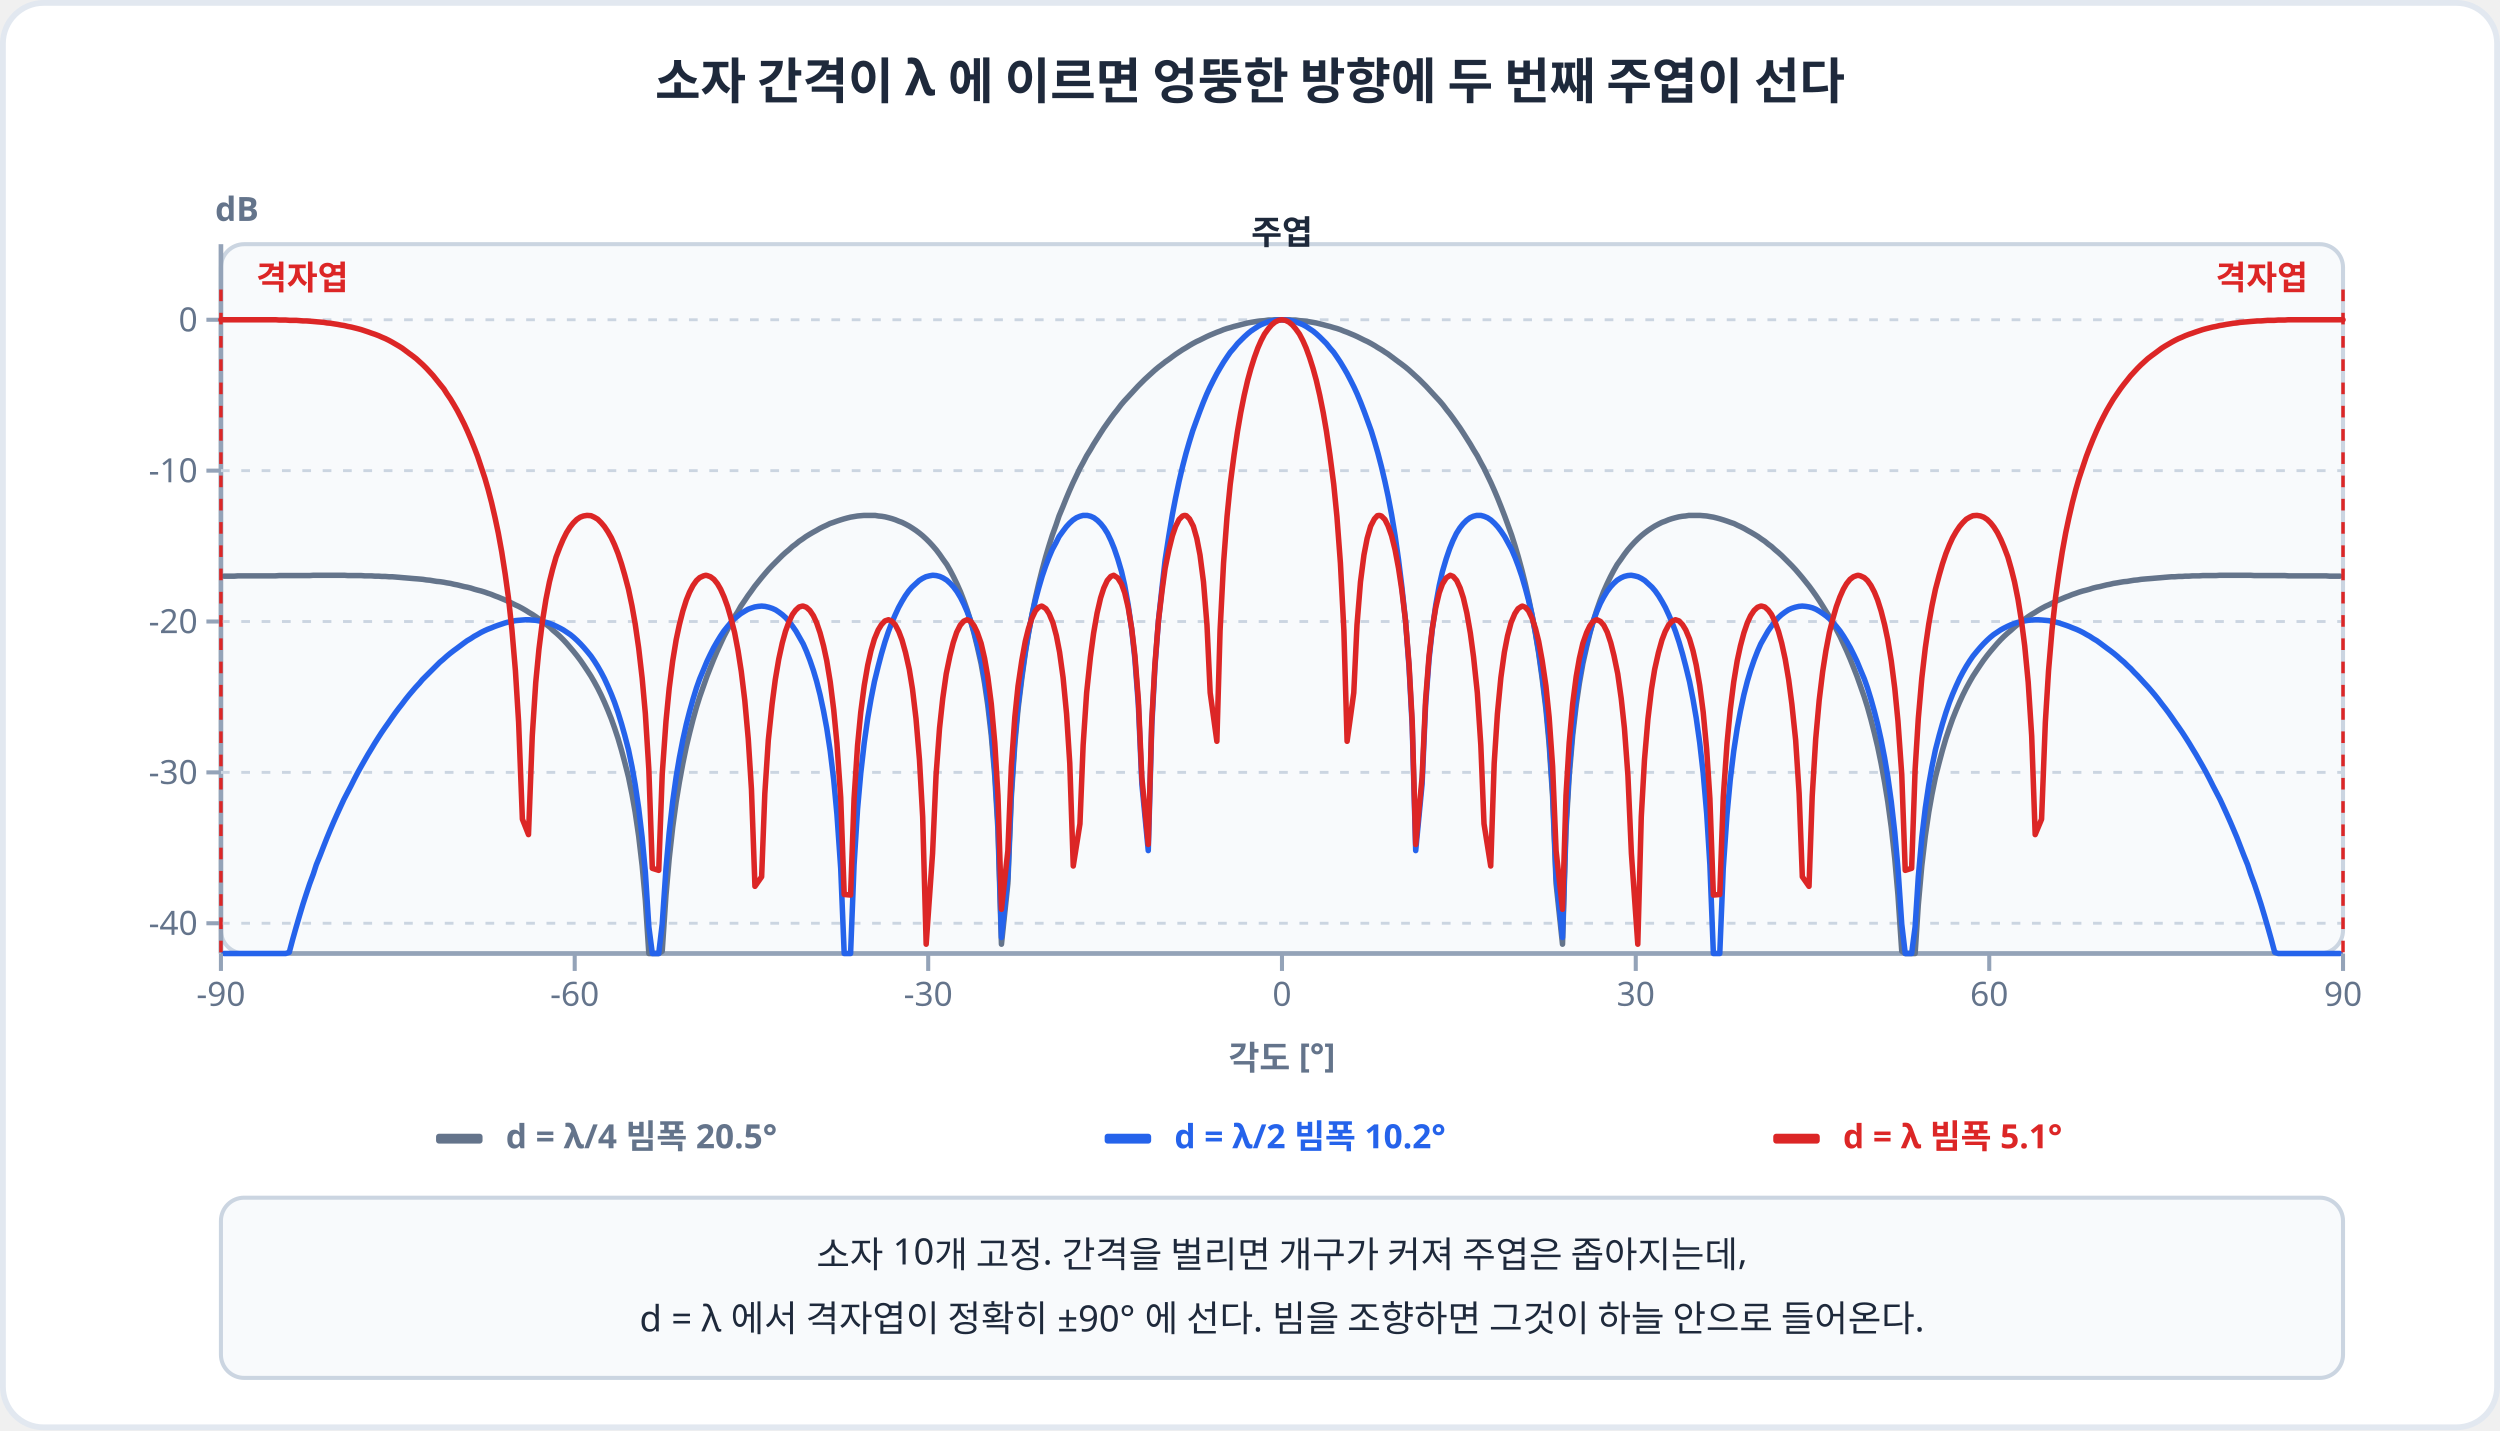
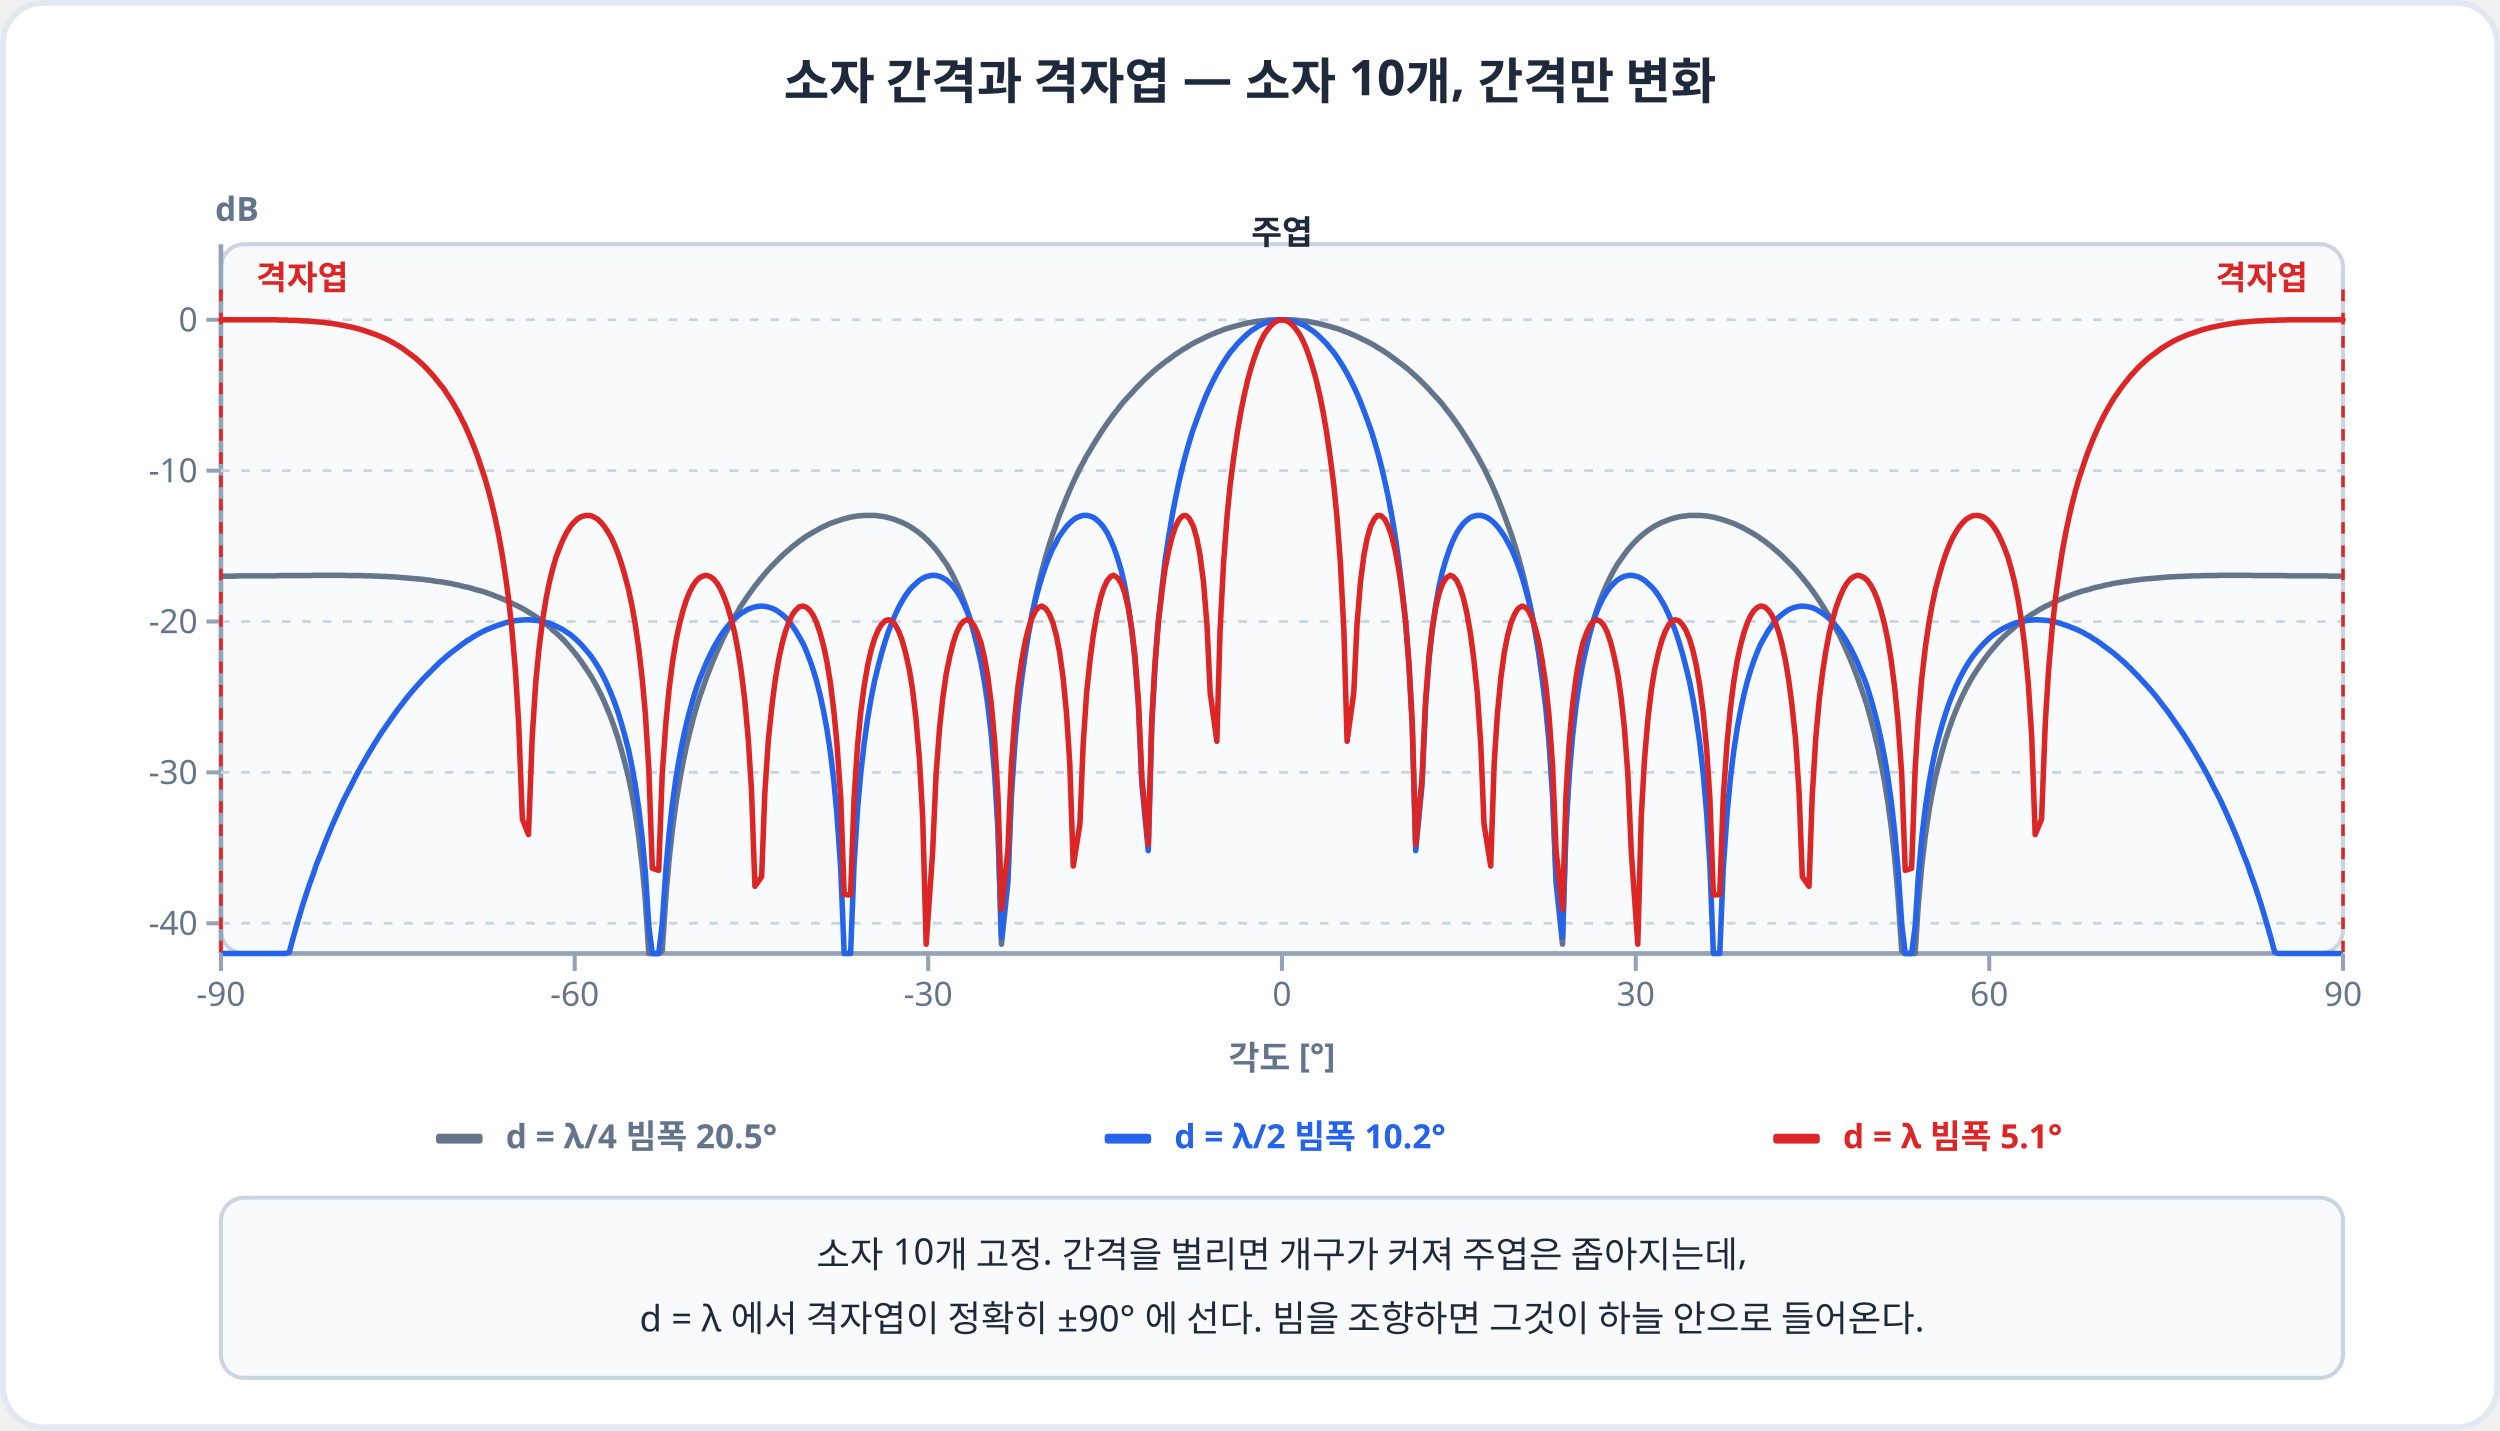
<svg xmlns="http://www.w3.org/2000/svg" viewBox="0 0 860 492" font-family="Segoe UI, Malgun Gothic, Apple SD Gothic Neo, sans-serif">
  <defs>
    <marker id="ar-mute" viewBox="0 0 10 10" refX="8.5" refY="5" markerWidth="6.5" markerHeight="6.5" orient="auto-start-reverse">
      <path d="M0,0 L10,5 L0,10 z" fill="#64748b" />
    </marker>
    <marker id="ar-blue" viewBox="0 0 10 10" refX="8.5" refY="5" markerWidth="6.5" markerHeight="6.5" orient="auto-start-reverse">
      <path d="M0,0 L10,5 L0,10 z" fill="#2563eb" />
    </marker>
    <marker id="ar-orange" viewBox="0 0 10 10" refX="8.5" refY="5" markerWidth="6.5" markerHeight="6.5" orient="auto-start-reverse">
      <path d="M0,0 L10,5 L0,10 z" fill="#ea580c" />
    </marker>
    <marker id="ar-green" viewBox="0 0 10 10" refX="8.5" refY="5" markerWidth="6.5" markerHeight="6.5" orient="auto-start-reverse">
      <path d="M0,0 L10,5 L0,10 z" fill="#16a34a" />
    </marker>
    <marker id="ar-red" viewBox="0 0 10 10" refX="8.5" refY="5" markerWidth="6.5" markerHeight="6.5" orient="auto-start-reverse">
      <path d="M0,0 L10,5 L0,10 z" fill="#dc2626" />
    </marker>
    <marker id="ar-violet" viewBox="0 0 10 10" refX="8.5" refY="5" markerWidth="6.5" markerHeight="6.5" orient="auto-start-reverse">
      <path d="M0,0 L10,5 L0,10 z" fill="#7c3aed" />
    </marker>
    <marker id="ar-axis" viewBox="0 0 10 10" refX="8.5" refY="5" markerWidth="6.5" markerHeight="6.5" orient="auto-start-reverse">
      <path d="M0,0 L10,5 L0,10 z" fill="#94a3b8" />
    </marker>
    <marker id="ar-sky" viewBox="0 0 10 10" refX="8.5" refY="5" markerWidth="6.5" markerHeight="6.5" orient="auto-start-reverse">
      <path d="M0,0 L10,5 L0,10 z" fill="#0284c7" />
    </marker>
  </defs>
  <rect x="1" y="1" width="858" height="490" rx="14" fill="#ffffff" stroke="#e2e8f0" stroke-width="2" />
-   <text x="430.0" y="34.0" font-size="17" fill="#1e293b" text-anchor="middle" font-weight="700">소자 간격이 λ 에 이르면 엉뚱한 방향에 두 번째 주엽이 선다</text>
+   <text x="430.0" y="34.0" font-size="17" fill="#1e293b" text-anchor="middle" font-weight="700">소자 간격과 격자엽 — 소자 10개, 간격만 변화</text>
  <rect x="76.0" y="84.0" width="730.0" height="244.0" rx="8" fill="#f8fafc" stroke="#cbd5e1" stroke-width="1.4" />
  <line x1="76.0" y1="328.0" x2="806.0" y2="328.0" stroke="#94a3b8" stroke-width="1.6" stroke-linecap="butt" />
  <line x1="76.0" y1="328.0" x2="76.0" y2="84.0" stroke="#94a3b8" stroke-width="1.6" stroke-linecap="butt" />
  <line x1="71.0" y1="110.0" x2="76.0" y2="110.0" stroke="#94a3b8" stroke-width="1.4" stroke-linecap="butt" />
  <text x="68.0" y="114.0" font-size="11.5" fill="#64748b" text-anchor="end" font-weight="400">0</text>
  <line x1="76.0" y1="110.0" x2="806.0" y2="110.0" stroke="#cbd5e1" stroke-width="1" stroke-linecap="butt" stroke-dasharray="3 4" />
  <line x1="71.0" y1="161.9" x2="76.0" y2="161.9" stroke="#94a3b8" stroke-width="1.4" stroke-linecap="butt" />
  <text x="68.0" y="165.9" font-size="11.5" fill="#64748b" text-anchor="end" font-weight="400">-10</text>
  <line x1="76.0" y1="161.9" x2="806.0" y2="161.9" stroke="#cbd5e1" stroke-width="1" stroke-linecap="butt" stroke-dasharray="3 4" />
  <line x1="71.0" y1="213.8" x2="76.0" y2="213.8" stroke="#94a3b8" stroke-width="1.4" stroke-linecap="butt" />
  <text x="68.0" y="217.8" font-size="11.5" fill="#64748b" text-anchor="end" font-weight="400">-20</text>
  <line x1="76.0" y1="213.8" x2="806.0" y2="213.8" stroke="#cbd5e1" stroke-width="1" stroke-linecap="butt" stroke-dasharray="3 4" />
  <line x1="71.0" y1="265.7" x2="76.0" y2="265.7" stroke="#94a3b8" stroke-width="1.4" stroke-linecap="butt" />
  <text x="68.0" y="269.7" font-size="11.5" fill="#64748b" text-anchor="end" font-weight="400">-30</text>
  <line x1="76.0" y1="265.7" x2="806.0" y2="265.7" stroke="#cbd5e1" stroke-width="1" stroke-linecap="butt" stroke-dasharray="3 4" />
  <line x1="71.0" y1="317.6" x2="76.0" y2="317.6" stroke="#94a3b8" stroke-width="1.4" stroke-linecap="butt" />
  <text x="68.0" y="321.6" font-size="11.5" fill="#64748b" text-anchor="end" font-weight="400">-40</text>
  <line x1="76.0" y1="317.6" x2="806.0" y2="317.6" stroke="#cbd5e1" stroke-width="1" stroke-linecap="butt" stroke-dasharray="3 4" />
  <path d="M77.1,198.2 L78.3,198.2 L79.5,198.2 L80.6,198.2 L81.8,198.1 L83.1,198.1 L84.2,198.1 L85.4,198.1 L86.6,198.1 L87.7,198.1 L88.9,198.1 L90.1,198.1 L91.2,198.1 L92.4,198.1 L93.6,198.1 L94.7,198.1 L96.0,198.0 L97.2,198.0 L98.3,198.0 L99.5,198.0 L100.7,198.0 L101.8,198.0 L103.0,198.0 L104.2,198.0 L105.3,198.0 L106.5,198.0 L107.8,197.9 L108.8,197.9 L110.1,197.9 L111.3,197.9 L112.4,197.9 L113.5,197.9 L113.7,197.9 L114.9,197.9 L116.2,197.9 L117.2,197.9 L118.5,197.9 L119.7,198.0 L120.8,198.0 L122.0,198.0 L123.2,198.0 L124.3,198.0 L125.5,198.1 L126.7,198.1 L127.8,198.1 L129.0,198.2 L130.3,198.2 L131.4,198.3 L132.6,198.3 L133.8,198.4 L134.9,198.4 L136.1,198.5 L137.3,198.6 L138.4,198.7 L139.6,198.8 L140.8,198.9 L141.9,199.0 L143.2,199.1 L144.4,199.2 L145.5,199.3 L146.7,199.5 L147.9,199.6 L149.0,199.8 L150.2,200.0 L151.4,200.1 L152.7,200.3 L153.7,200.5 L155.0,200.7 L156.2,201.0 L157.3,201.2 L158.5,201.5 L159.7,201.8 L160.8,202.0 L162.0,202.3 L163.2,202.7 L164.3,203.0 L165.5,203.3 L166.8,203.7 L167.9,204.1 L169.1,204.5 L170.3,205.0 L171.4,205.4 L172.6,205.9 L173.8,206.4 L174.9,206.9 L176.1,207.5 L177.3,208.1 L178.4,208.6 L179.7,209.3 L180.9,210.0 L182.0,210.7 L183.2,211.4 L184.4,212.2 L185.5,213.0 L186.7,213.9 L187.9,214.8 L189.2,215.8 L190.2,216.8 L191.5,217.9 L192.7,219.0 L193.8,220.1 L195.0,221.4 L196.2,222.8 L197.3,224.1 L198.5,225.6 L199.7,227.2 L200.8,228.8 L202.0,230.6 L203.3,232.6 L204.4,234.5 L205.6,236.7 L206.8,239.1 L207.9,241.5 L209.1,244.3 L210.3,247.3 L211.4,250.4 L212.6,254.0 L213.8,258.1 L214.9,262.2 L216.2,267.3 L217.4,273.2 L218.5,279.4 L219.7,287.6 L220.9,297.8 L222.0,309.7 L223.2,328.0 L224.4,328.0 L226.6,328.0 L227.8,327.2 L229.1,307.9 L230.2,295.4 L231.4,284.6 L232.6,275.8 L233.7,269.1 L234.9,262.6 L236.1,256.8 L237.2,252.2 L238.4,247.5 L239.6,243.2 L240.7,239.7 L242.0,236.0 L243.2,232.6 L244.3,229.8 L245.5,226.8 L246.7,224.0 L247.8,221.6 L249.0,219.0 L250.2,216.7 L251.3,214.6 L252.5,212.4 L253.8,210.4 L254.8,208.6 L256.1,206.7 L257.3,204.9 L258.4,203.4 L259.6,201.7 L260.8,200.2 L262.0,198.7 L263.1,197.4 L264.3,196.0 L265.6,194.6 L266.7,193.5 L267.9,192.3 L269.1,191.1 L270.2,190.1 L271.4,189.1 L272.6,188.0 L273.7,187.2 L274.9,186.2 L276.1,185.4 L277.2,184.6 L278.5,183.8 L279.7,183.1 L280.8,182.5 L282.0,181.8 L283.2,181.2 L284.3,180.7 L285.5,180.1 L286.7,179.7 L287.8,179.3 L289.0,178.9 L290.3,178.5 L291.4,178.2 L292.6,177.9 L293.8,177.7 L295.0,177.5 L296.1,177.4 L297.3,177.3 L298.5,177.3 L298.9,177.3 L299.7,177.3 L301.0,177.3 L302.2,177.5 L303.3,177.6 L304.5,177.8 L305.7,178.1 L306.8,178.4 L308.0,178.8 L309.2,179.3 L310.3,179.7 L311.5,180.3 L312.8,181.0 L313.9,181.7 L315.1,182.5 L316.3,183.4 L317.4,184.3 L318.6,185.4 L319.8,186.6 L320.9,187.8 L322.1,189.2 L323.3,190.8 L324.4,192.4 L325.7,194.2 L326.9,196.3 L328.0,198.4 L329.2,200.9 L330.4,203.6 L331.6,206.7 L332.7,209.8 L333.9,213.6 L335.1,218.0 L336.2,222.5 L337.5,228.3 L338.7,235.1 L339.8,242.6 L341.0,253.0 L342.2,267.0 L343.3,285.6 L344.5,324.8 L346.7,304.0 L347.9,274.2 L349.1,256.0 L350.2,244.0 L351.5,233.4 L352.7,224.7 L353.8,218.0 L355.0,211.4 L356.2,205.6 L357.3,200.8 L358.5,196.0 L359.7,191.6 L360.8,187.9 L362.0,184.1 L363.3,180.5 L364.3,177.5 L365.6,174.4 L366.8,171.4 L367.9,168.8 L369.1,166.1 L370.3,163.6 L371.5,161.1 L372.6,159.1 L373.8,156.8 L375.1,154.7 L376.2,152.8 L377.4,150.9 L378.6,149.0 L379.7,147.3 L380.9,145.6 L382.1,143.9 L383.2,142.4 L384.4,140.9 L385.6,139.3 L386.7,138.0 L388.0,136.6 L389.2,135.3 L390.3,134.1 L391.5,132.8 L392.7,131.6 L393.8,130.5 L395.0,129.4 L396.2,128.3 L397.3,127.3 L398.5,126.3 L399.8,125.3 L400.8,124.5 L402.1,123.6 L403.3,122.7 L404.4,121.9 L405.6,121.1 L406.8,120.3 L408.0,119.6 L409.1,118.9 L410.3,118.2 L411.6,117.5 L412.7,117.0 L413.9,116.4 L415.1,115.8 L416.2,115.3 L417.4,114.8 L418.6,114.3 L419.7,113.9 L420.9,113.4 L422.1,113.0 L423.2,112.7 L424.5,112.3 L425.7,112.0 L426.8,111.7 L428.0,111.4 L429.2,111.1 L430.3,110.9 L431.5,110.7 L432.7,110.5 L433.8,110.4 L435.0,110.3 L436.3,110.1 L437.4,110.1 L438.6,110.0 L439.8,110.0 L440.9,110.0 L441.0,110.0 L442.2,110.0 L443.4,110.0 L444.6,110.1 L445.7,110.1 L447.0,110.3 L448.2,110.4 L449.3,110.5 L450.5,110.7 L451.7,110.9 L452.8,111.1 L454.0,111.4 L455.2,111.7 L456.3,112.0 L457.5,112.3 L458.8,112.7 L459.9,113.0 L461.1,113.4 L462.3,113.9 L463.4,114.3 L464.6,114.8 L465.8,115.3 L466.9,115.8 L468.1,116.4 L469.3,117.0 L470.4,117.5 L471.7,118.2 L472.9,118.9 L474.0,119.6 L475.2,120.3 L476.4,121.1 L477.5,121.8 L478.7,122.7 L479.9,123.6 L481.1,124.5 L482.2,125.3 L483.5,126.3 L484.7,127.3 L485.8,128.3 L487.0,129.4 L488.2,130.5 L489.3,131.6 L490.5,132.8 L491.7,134.1 L492.8,135.3 L494.0,136.6 L495.3,138.0 L496.4,139.3 L497.6,140.9 L498.8,142.4 L499.9,143.9 L501.1,145.6 L502.3,147.3 L503.4,149.0 L504.6,150.9 L505.8,152.8 L506.9,154.7 L508.2,156.8 L509.4,159.1 L510.5,161.1 L511.7,163.6 L512.9,166.1 L514.1,168.8 L515.2,171.4 L516.4,174.4 L517.6,177.5 L518.7,180.5 L520.0,184.1 L521.2,187.9 L522.3,191.6 L523.5,196.0 L524.7,200.8 L525.8,205.6 L527.0,211.4 L528.2,218.0 L529.3,224.7 L530.5,233.4 L531.8,244.0 L532.9,256.0 L534.1,274.2 L535.3,304.0 L537.5,324.8 L538.7,285.6 L539.8,267.0 L541.0,253.0 L542.2,242.6 L543.3,235.1 L544.5,228.3 L545.8,222.5 L546.9,218.0 L548.1,213.6 L549.3,209.8 L550.5,206.4 L551.6,203.6 L552.8,200.9 L554.0,198.4 L555.1,196.3 L556.3,194.2 L557.6,192.4 L558.7,190.8 L559.9,189.2 L561.1,187.8 L562.2,186.6 L563.4,185.4 L564.6,184.3 L565.7,183.4 L566.9,182.5 L568.1,181.7 L569.2,181.0 L570.5,180.3 L571.7,179.7 L572.8,179.3 L574.0,178.8 L575.2,178.4 L576.3,178.1 L577.5,177.8 L578.7,177.6 L579.8,177.5 L581.0,177.3 L582.3,177.3 L583.1,177.3 L583.5,177.3 L584.7,177.3 L585.9,177.4 L587.1,177.5 L588.2,177.7 L589.4,177.9 L590.6,178.2 L591.7,178.5 L593.0,178.9 L594.2,179.3 L595.3,179.7 L596.5,180.1 L597.7,180.7 L598.8,181.2 L600.0,181.8 L601.2,182.5 L602.3,183.1 L603.5,183.8 L604.8,184.6 L605.9,185.4 L607.1,186.2 L608.3,187.2 L609.4,188.0 L610.6,189.1 L611.8,190.1 L612.9,191.1 L614.1,192.3 L615.3,193.5 L616.4,194.6 L617.7,196.0 L618.9,197.4 L620.0,198.7 L621.2,200.2 L622.4,201.7 L623.5,203.2 L624.7,204.9 L625.9,206.7 L627.1,208.6 L628.2,210.4 L629.5,212.4 L630.7,214.6 L631.8,216.7 L633.0,219.0 L634.2,221.6 L635.3,224.0 L636.5,226.8 L637.7,229.8 L638.8,232.6 L640.0,236.0 L641.3,239.7 L642.4,243.2 L643.6,247.5 L644.8,252.2 L645.9,256.8 L647.1,262.6 L648.3,269.1 L649.4,275.8 L650.6,284.6 L651.8,295.4 L652.9,307.9 L654.2,327.2 L655.4,328.0 L657.6,328.0 L658.8,328.0 L659.9,311.2 L661.1,297.8 L662.3,287.6 L663.5,279.4 L664.6,273.2 L665.8,267.3 L667.1,262.2 L668.2,258.1 L669.4,254.0 L670.6,250.4 L671.7,247.3 L672.9,244.3 L674.1,241.5 L675.2,239.1 L676.4,236.7 L677.6,234.5 L678.7,232.6 L680.0,230.6 L681.2,228.8 L682.3,227.2 L683.5,225.6 L684.7,224.1 L685.8,222.8 L687.0,221.4 L688.2,220.1 L689.3,219.0 L690.5,217.9 L691.8,216.8 L692.9,215.8 L694.1,214.8 L695.3,213.9 L696.4,213.1 L697.6,212.2 L698.8,211.4 L700.0,210.7 L701.1,210.0 L702.3,209.3 L703.6,208.6 L704.7,208.1 L705.9,207.5 L707.1,206.9 L708.2,206.4 L709.4,205.9 L710.6,205.4 L711.7,205.0 L712.9,204.5 L714.1,204.1 L715.2,203.7 L716.5,203.3 L717.7,203.0 L718.8,202.7 L720.0,202.3 L721.2,202.0 L722.3,201.8 L723.5,201.5 L724.7,201.2 L725.8,201.0 L727.0,200.7 L728.3,200.5 L729.4,200.3 L730.6,200.1 L731.8,200.0 L732.9,199.8 L734.1,199.6 L735.3,199.5 L736.5,199.3 L737.6,199.2 L738.8,199.1 L740.1,199.0 L741.2,198.9 L742.4,198.8 L743.6,198.7 L744.7,198.6 L745.9,198.5 L747.1,198.4 L748.2,198.4 L749.4,198.3 L750.6,198.3 L751.7,198.2 L753.0,198.2 L754.2,198.1 L755.3,198.1 L756.5,198.1 L757.7,198.0 L758.8,198.0 L760.0,198.0 L761.2,198.0 L762.3,198.0 L763.5,197.9 L764.8,197.9 L765.8,197.9 L767.1,197.9 L768.3,197.9 L768.5,197.9 L769.5,197.9 L770.7,197.9 L771.9,197.9 L773.2,197.9 L774.2,197.9 L775.5,198.0 L776.7,198.0 L777.8,198.0 L779.0,198.0 L780.2,198.0 L781.3,198.0 L782.5,198.0 L783.7,198.0 L784.8,198.0 L786.0,198.0 L787.3,198.1 L788.4,198.1 L789.6,198.1 L790.8,198.1 L791.9,198.1 L793.1,198.1 L794.3,198.1 L795.4,198.1 L796.6,198.1 L797.8,198.1 L798.9,198.1 L800.2,198.1 L801.4,198.2 L802.5,198.2 L803.7,198.2 L804.9,198.2" fill="none" stroke="#64748b" stroke-width="1.9" stroke-linecap="round" stroke-linejoin="round" />
  <path d="M77.1,328.0 L78.3,328.0 L79.5,328.0 L80.6,328.0 L81.8,328.0 L83.1,328.0 L84.2,328.0 L85.4,328.0 L86.6,328.0 L87.7,328.0 L88.9,328.0 L90.1,328.0 L91.2,328.0 L92.4,328.0 L93.6,328.0 L94.7,328.0 L96.0,328.0 L97.2,328.0 L98.3,328.0 L99.5,327.6 L100.7,323.1 L101.8,319.2 L103.0,315.1 L104.2,311.1 L105.3,307.7 L106.5,304.1 L107.8,300.6 L108.8,297.5 L110.1,294.3 L111.3,291.2 L112.4,288.4 L113.6,285.5 L114.8,282.7 L116.0,280.0 L117.1,277.6 L118.3,275.0 L119.6,272.5 L120.7,270.4 L121.9,268.0 L123.1,265.7 L124.2,263.7 L125.4,261.6 L126.6,259.5 L127.7,257.7 L128.9,255.7 L130.1,253.8 L131.2,252.1 L132.5,250.2 L133.7,248.5 L134.8,246.9 L136.0,245.2 L137.2,243.6 L138.3,242.2 L139.5,240.6 L140.7,239.1 L141.8,237.8 L143.0,236.4 L144.3,235.0 L145.3,233.8 L146.6,232.5 L147.8,231.3 L148.9,230.2 L150.1,229.0 L151.3,227.8 L152.5,226.8 L153.6,225.8 L154.8,224.8 L156.1,223.8 L157.2,223.0 L158.4,222.1 L159.6,221.2 L160.7,220.4 L161.9,219.7 L163.1,218.9 L164.2,218.3 L165.4,217.6 L166.6,217.0 L167.7,216.5 L169.0,216.0 L170.2,215.5 L171.3,215.1 L172.5,214.7 L173.7,214.3 L174.8,214.0 L176.0,213.8 L177.2,213.5 L178.3,213.4 L179.5,213.3 L180.8,213.2 L181.4,213.2 L182.0,213.2 L183.2,213.3 L184.4,213.4 L185.5,213.6 L186.7,213.8 L187.9,214.1 L189.2,214.5 L190.2,214.9 L191.5,215.5 L192.7,216.1 L193.8,216.7 L195.0,217.5 L196.2,218.3 L197.3,219.2 L198.5,220.3 L199.7,221.5 L200.8,222.7 L202.0,224.1 L203.3,225.7 L204.4,227.3 L205.6,229.2 L206.8,231.3 L207.9,233.4 L209.1,236.0 L210.3,238.8 L211.4,241.6 L212.6,245.1 L213.8,249.0 L214.9,252.9 L216.2,257.9 L217.4,263.7 L218.5,269.9 L219.7,278.0 L220.9,288.1 L222.0,300.0 L223.2,318.8 L224.4,328.0 L226.6,328.0 L227.8,317.9 L229.1,298.7 L230.2,286.4 L231.4,275.8 L232.6,267.2 L233.7,260.7 L234.9,254.5 L236.1,249.1 L237.2,244.8 L238.4,240.5 L239.6,236.6 L240.7,233.5 L242.0,230.4 L243.2,227.5 L244.3,225.2 L245.5,222.8 L246.7,220.7 L247.8,218.9 L249.0,217.1 L250.2,215.6 L251.3,214.3 L252.5,213.0 L253.8,211.9 L254.8,211.1 L256.1,210.3 L257.3,209.6 L258.4,209.2 L259.6,208.8 L260.8,208.6 L261.9,208.5 L262.1,208.5 L263.2,208.6 L264.5,208.9 L265.7,209.3 L266.8,209.8 L268.0,210.6 L269.2,211.5 L270.3,212.5 L271.5,213.9 L272.7,215.5 L273.8,217.1 L275.0,219.2 L276.3,221.5 L277.4,224.0 L278.6,227.1 L279.8,230.6 L280.9,234.3 L282.1,239.0 L283.3,244.6 L284.4,250.5 L285.6,258.4 L286.8,268.3 L287.9,280.1 L289.2,298.7 L290.4,328.0 L292.6,328.0 L293.8,297.5 L295.0,278.3 L296.1,266.0 L297.3,255.5 L298.5,247.0 L299.6,240.6 L300.8,234.5 L302.1,229.2 L303.2,225.0 L304.4,220.9 L305.6,217.3 L306.7,214.4 L307.9,211.6 L309.1,209.0 L310.2,207.0 L311.4,205.0 L312.6,203.3 L313.7,202.0 L315.0,200.8 L316.2,199.7 L317.3,199.0 L318.5,198.4 L319.7,198.1 L320.8,197.9 L321.0,197.9 L322.1,198.0 L323.3,198.3 L324.4,198.8 L325.7,199.6 L326.9,200.7 L328.0,201.9 L329.2,203.5 L330.4,205.5 L331.6,207.9 L332.7,210.4 L333.9,213.6 L335.1,217.5 L336.2,221.6 L337.5,227.0 L338.7,233.5 L339.8,240.7 L341.0,250.9 L342.2,264.8 L343.3,283.3 L344.5,322.5 L346.7,301.8 L347.9,272.2 L349.1,254.2 L350.2,242.5 L351.5,232.3 L352.7,224.0 L353.8,217.6 L355.0,211.6 L356.2,206.4 L357.3,202.3 L358.5,198.2 L359.7,194.7 L360.8,191.8 L362.0,189.0 L363.3,186.6 L364.3,184.6 L365.6,182.8 L366.8,181.2 L367.9,180.0 L369.1,178.9 L370.3,178.1 L371.5,177.6 L372.6,177.3 L373.4,177.3 L374.0,177.3 L375.2,177.6 L376.3,178.1 L377.5,179.0 L378.7,180.2 L379.8,181.6 L381.0,183.5 L382.2,186.0 L383.3,188.7 L384.5,192.2 L385.8,196.6 L386.9,201.4 L388.1,208.1 L389.3,216.6 L390.4,226.7 L391.6,242.6 L392.8,269.7 L395.0,292.6 L396.2,249.8 L397.3,229.4 L398.5,213.5 L399.8,201.5 L400.8,192.6 L402.1,184.2 L403.3,177.0 L404.4,171.3 L405.6,165.6 L406.8,160.5 L408.0,155.9 L409.1,152.1 L410.3,148.2 L411.6,144.6 L412.7,141.6 L413.9,138.5 L415.1,135.6 L416.2,133.2 L417.4,130.8 L418.6,128.5 L419.7,126.6 L420.9,124.6 L422.1,122.8 L423.2,121.2 L424.5,119.7 L425.7,118.2 L426.8,117.1 L428.0,115.9 L429.2,114.8 L430.3,113.9 L431.5,113.1 L432.7,112.3 L433.8,111.7 L435.0,111.2 L436.3,110.7 L437.4,110.4 L438.6,110.2 L439.8,110.0 L440.9,110.0 L441.0,110.0 L442.2,110.0 L443.4,110.2 L444.6,110.4 L445.7,110.7 L447.0,111.2 L448.2,111.7 L449.3,112.3 L450.5,113.1 L451.7,113.9 L452.8,114.8 L454.0,115.9 L455.2,117.1 L456.3,118.2 L457.5,119.7 L458.8,121.2 L459.9,122.8 L461.1,124.6 L462.3,126.6 L463.4,128.5 L464.6,130.8 L465.8,133.2 L466.9,135.6 L468.1,138.5 L469.3,141.6 L470.4,144.6 L471.7,148.2 L472.9,152.1 L474.0,155.9 L475.2,160.5 L476.4,165.6 L477.5,170.7 L478.7,177.0 L479.9,184.2 L481.1,192.6 L482.2,201.5 L483.5,213.5 L484.7,229.4 L485.8,249.8 L487.0,292.6 L489.2,269.7 L490.4,242.6 L491.6,226.7 L492.7,216.6 L493.9,208.1 L495.1,201.4 L496.2,196.6 L497.5,192.2 L498.7,188.7 L499.8,186.0 L501.0,183.5 L502.2,181.6 L503.3,180.2 L504.5,179.0 L505.7,178.1 L506.8,177.6 L508.0,177.3 L508.6,177.3 L509.4,177.3 L510.5,177.6 L511.7,178.1 L512.9,178.9 L514.1,180.0 L515.2,181.2 L516.4,182.8 L517.6,184.6 L518.7,186.6 L520.0,189.0 L521.2,191.8 L522.3,194.7 L523.5,198.2 L524.7,202.3 L525.8,206.4 L527.0,211.6 L528.2,217.6 L529.3,224.0 L530.5,232.3 L531.8,242.5 L532.9,254.2 L534.1,272.2 L535.3,301.8 L537.5,322.5 L538.7,283.3 L539.8,264.8 L541.0,250.9 L542.2,240.7 L543.3,233.5 L544.5,227.0 L545.8,221.6 L546.9,217.5 L548.1,213.6 L549.3,210.4 L550.5,207.6 L551.6,205.5 L552.8,203.5 L554.0,201.9 L555.1,200.7 L556.3,199.6 L557.6,198.8 L558.7,198.3 L559.9,198.0 L561.0,197.9 L561.2,197.9 L562.3,198.1 L563.5,198.4 L564.7,199.0 L565.8,199.7 L567.0,200.8 L568.3,202.0 L569.4,203.3 L570.6,205.0 L571.8,207.0 L572.9,209.0 L574.1,211.6 L575.3,214.4 L576.4,217.3 L577.6,220.9 L578.8,225.0 L579.9,229.2 L581.2,234.5 L582.4,240.6 L583.5,247.0 L584.7,255.5 L585.9,266.0 L587.1,279.9 L588.2,297.5 L589.4,328.0 L591.6,328.0 L592.8,298.7 L594.1,280.1 L595.2,268.3 L596.4,258.4 L597.6,250.5 L598.7,244.6 L599.9,239.0 L601.1,234.3 L602.2,230.6 L603.4,227.1 L604.6,224.0 L605.7,221.5 L607.0,219.2 L608.2,217.1 L609.3,215.5 L610.5,213.9 L611.7,212.5 L612.8,211.5 L614.0,210.6 L615.2,209.8 L616.3,209.3 L617.5,208.9 L618.8,208.6 L619.9,208.5 L620.1,208.5 L621.2,208.6 L622.4,208.8 L623.5,209.1 L624.7,209.6 L625.9,210.3 L627.1,211.1 L628.2,211.9 L629.5,213.0 L630.7,214.3 L631.8,215.6 L633.0,217.1 L634.2,218.9 L635.3,220.7 L636.5,222.8 L637.7,225.2 L638.8,227.5 L640.0,230.4 L641.3,233.5 L642.4,236.6 L643.6,240.5 L644.8,244.8 L645.9,249.1 L647.1,254.5 L648.3,260.7 L649.4,267.2 L650.6,275.8 L651.8,286.4 L652.9,298.7 L654.2,317.9 L655.4,328.0 L657.6,328.0 L658.8,318.8 L659.9,301.6 L661.1,288.1 L662.3,278.0 L663.5,269.9 L664.6,263.7 L665.8,257.9 L667.1,252.9 L668.2,249.0 L669.4,245.1 L670.6,241.6 L671.7,238.8 L672.9,236.0 L674.1,233.4 L675.2,231.3 L676.4,229.2 L677.6,227.3 L678.7,225.7 L680.0,224.1 L681.2,222.7 L682.3,221.5 L683.5,220.3 L684.7,219.2 L685.8,218.3 L687.0,217.5 L688.2,216.7 L689.3,216.1 L690.5,215.5 L691.8,214.9 L692.9,214.5 L694.1,214.1 L695.3,213.8 L696.4,213.6 L697.6,213.4 L698.8,213.3 L700.0,213.2 L700.6,213.2 L701.2,213.2 L702.5,213.3 L703.7,213.4 L704.8,213.5 L706.0,213.8 L707.2,214.0 L708.3,214.3 L709.5,214.7 L710.7,215.1 L711.8,215.5 L713.0,216.0 L714.3,216.5 L715.4,217.0 L716.6,217.6 L717.8,218.3 L718.9,218.9 L720.1,219.7 L721.3,220.4 L722.4,221.2 L723.6,222.1 L724.8,223.0 L725.9,223.8 L727.2,224.8 L728.4,225.8 L729.5,226.8 L730.7,227.8 L731.9,229.0 L733.0,230.0 L734.2,231.3 L735.4,232.5 L736.6,233.8 L737.7,235.0 L739.0,236.4 L740.2,237.8 L741.3,239.1 L742.5,240.6 L743.7,242.2 L744.8,243.6 L746.0,245.2 L747.2,246.9 L748.3,248.5 L749.5,250.2 L750.8,252.1 L751.9,253.8 L753.1,255.7 L754.3,257.7 L755.4,259.5 L756.6,261.6 L757.8,263.7 L758.9,265.7 L760.1,268.0 L761.3,270.4 L762.4,272.5 L763.7,275.0 L764.9,277.6 L766.0,280.0 L767.2,282.7 L768.4,285.5 L769.5,288.1 L770.7,291.2 L771.9,294.3 L773.2,297.5 L774.2,300.6 L775.5,304.1 L776.7,307.7 L777.8,311.1 L779.0,315.1 L780.2,319.2 L781.3,323.1 L782.5,327.6 L783.7,328.0 L784.8,328.0 L786.0,328.0 L787.3,328.0 L788.4,328.0 L789.6,328.0 L790.8,328.0 L791.9,328.0 L793.1,328.0 L794.3,328.0 L795.4,328.0 L796.6,328.0 L797.8,328.0 L798.9,328.0 L800.2,328.0 L801.4,328.0 L802.5,328.0 L803.7,328.0 L804.9,328.0" fill="none" stroke="#2563eb" stroke-width="1.9" stroke-linecap="round" stroke-linejoin="round" />
  <path d="M76.0,110.0 L77.2,110.0 L78.4,110.0 L79.7,110.0 L80.7,110.0 L82.0,110.0 L83.2,110.0 L84.3,110.0 L85.5,110.0 L86.7,110.0 L87.8,110.0 L89.0,110.0 L90.2,110.0 L91.3,110.0 L92.5,110.0 L93.8,110.0 L94.9,110.0 L96.1,110.1 L97.3,110.1 L98.4,110.1 L99.6,110.2 L100.8,110.2 L101.9,110.2 L103.1,110.3 L104.3,110.4 L105.4,110.4 L106.7,110.5 L107.9,110.6 L109.0,110.7 L110.2,110.8 L111.4,110.9 L112.5,111.1 L113.7,111.2 L114.9,111.4 L116.2,111.6 L117.2,111.8 L118.5,112.0 L119.7,112.3 L120.8,112.5 L122.0,112.8 L123.2,113.1 L124.3,113.4 L125.5,113.8 L126.7,114.2 L127.8,114.6 L129.0,115.0 L130.3,115.5 L131.4,116.0 L132.6,116.5 L133.8,117.1 L134.9,117.7 L136.1,118.4 L137.3,119.1 L138.4,119.8 L139.6,120.7 L140.8,121.6 L141.9,122.4 L143.2,123.4 L144.4,124.5 L145.5,125.5 L146.7,126.7 L147.9,128.0 L149.0,129.2 L150.2,130.7 L151.4,132.2 L152.7,133.8 L153.7,135.4 L155.0,137.3 L156.2,139.3 L157.3,141.2 L158.5,143.5 L159.7,145.9 L160.8,148.3 L162.0,151.1 L163.2,154.1 L164.3,157.0 L165.5,160.6 L166.8,164.5 L167.9,168.3 L169.1,172.9 L170.3,178.1 L171.4,183.3 L172.6,189.9 L173.8,197.6 L174.9,205.6 L176.1,216.6 L177.3,230.7 L178.4,248.4 L179.7,281.8 L181.8,287.1 L183.1,253.2 L184.3,234.7 L185.4,223.3 L186.6,213.7 L187.8,206.2 L189.0,200.2 L190.1,195.8 L191.3,191.6 L192.6,188.2 L193.7,185.6 L194.9,183.2 L196.1,181.3 L197.2,179.9 L198.4,178.7 L199.6,177.9 L200.7,177.5 L201.9,177.3 L202.0,177.3 L203.3,177.4 L204.4,177.9 L205.6,178.6 L206.8,179.8 L207.9,181.1 L209.1,182.9 L210.3,185.0 L211.4,187.4 L212.6,190.4 L213.8,194.0 L214.9,197.8 L216.2,202.7 L217.4,208.4 L218.5,214.6 L219.7,222.9 L220.9,233.3 L222.0,245.5 L223.2,264.7 L224.4,298.7 L226.6,299.4 L227.8,266.4 L229.1,248.1 L230.2,236.8 L231.4,227.4 L232.6,220.1 L233.7,214.9 L234.9,210.2 L236.1,206.4 L237.2,203.7 L238.4,201.4 L239.6,199.7 L240.7,198.7 L242.0,198.1 L242.8,197.9 L243.3,198.0 L244.4,198.4 L245.6,199.3 L246.8,200.8 L247.9,202.7 L249.1,205.4 L250.3,208.7 L251.4,212.5 L252.7,217.6 L253.9,223.9 L255.0,231.0 L256.2,240.9 L257.4,254.2 L258.5,271.5 L259.7,304.9 L262.0,301.6 L263.1,273.0 L264.3,254.6 L265.6,242.2 L266.7,233.8 L267.9,226.7 L269.1,221.2 L270.2,217.2 L271.4,213.9 L272.6,211.4 L273.7,209.9 L274.9,208.8 L276.0,208.5 L276.3,208.5 L277.4,208.9 L278.6,210.0 L279.8,211.8 L280.9,214.2 L282.1,217.7 L283.3,222.2 L284.4,227.3 L285.6,234.6 L286.8,244.2 L287.9,255.7 L289.2,274.3 L290.4,307.7 L292.6,307.9 L293.8,274.7 L295.0,256.4 L296.1,245.0 L297.3,235.8 L298.5,228.8 L299.6,223.9 L300.8,219.8 L302.1,216.7 L303.2,214.9 L304.4,213.6 L305.6,213.2 L305.7,213.2 L306.8,213.7 L308.0,215.0 L309.2,217.3 L310.3,220.2 L311.5,224.5 L312.8,230.3 L313.9,237.1 L315.1,247.2 L316.3,261.4 L317.4,281.0 L318.6,324.8 L320.8,293.6 L322.0,266.7 L323.2,250.5 L324.3,240.3 L325.5,231.8 L326.8,225.5 L327.9,221.1 L329.1,217.5 L330.3,215.1 L331.5,213.7 L332.6,213.2 L332.7,213.2 L333.9,213.7 L335.1,215.3 L336.2,217.6 L337.5,221.3 L338.7,226.5 L339.8,232.8 L341.0,242.1 L342.2,255.5 L343.3,273.7 L344.5,312.8 L346.7,292.7 L347.9,263.7 L349.1,246.7 L350.2,236.0 L351.5,227.2 L352.7,220.6 L353.8,216.2 L355.0,212.6 L356.2,210.1 L357.3,208.9 L358.3,208.5 L358.6,208.6 L359.8,209.4 L360.9,211.1 L362.2,214.2 L363.4,218.7 L364.5,224.4 L365.7,233.1 L366.9,245.6 L368.0,262.6 L369.2,297.9 L371.5,283.4 L372.6,256.3 L373.8,238.3 L375.1,226.0 L376.2,217.8 L377.4,210.9 L378.6,205.7 L379.7,202.3 L380.9,199.7 L382.1,198.3 L383.1,197.9 L383.3,198.0 L384.5,198.8 L385.8,200.9 L386.9,203.9 L388.1,209.0 L389.3,216.2 L390.4,225.5 L391.6,240.8 L392.8,267.5 L395.0,290.5 L396.2,248.2 L397.3,228.4 L398.5,213.6 L399.8,202.8 L400.8,195.5 L402.1,189.1 L403.3,184.3 L404.4,181.1 L405.6,178.7 L406.8,177.5 L407.5,177.3 L408.1,177.4 L409.2,178.5 L410.5,181.0 L411.7,185.2 L412.8,190.9 L414.0,200.2 L415.2,215.0 L416.3,238.3 L418.6,255.0 L419.7,217.0 L420.9,193.7 L422.1,177.7 L423.2,166.6 L424.5,156.6 L425.7,148.4 L426.8,142.0 L428.0,136.0 L429.2,130.8 L430.3,126.8 L431.5,123.0 L432.7,119.7 L433.8,117.2 L435.0,114.9 L436.3,113.1 L437.4,111.8 L438.6,110.8 L439.8,110.2 L440.9,110.0 L441.0,110.0 L442.2,110.2 L443.4,110.8 L444.6,111.8 L445.7,113.1 L447.0,114.9 L448.2,117.2 L449.3,119.7 L450.5,123.0 L451.7,126.8 L452.8,130.8 L454.0,136.0 L455.2,142.0 L456.3,148.4 L457.5,156.6 L458.8,166.6 L459.9,177.7 L461.1,193.7 L462.3,217.0 L463.4,255.0 L465.7,238.3 L466.8,215.0 L468.0,200.2 L469.2,190.9 L470.3,185.2 L471.5,181.0 L472.8,178.5 L473.8,177.4 L474.5,177.3 L475.2,177.5 L476.4,178.7 L477.5,180.9 L478.7,184.3 L479.9,189.1 L481.1,195.5 L482.2,202.8 L483.5,213.6 L484.7,228.4 L485.8,248.2 L487.0,290.5 L489.2,267.5 L490.4,240.8 L491.6,225.5 L492.7,216.2 L493.9,209.0 L495.1,203.9 L496.2,200.9 L497.5,198.8 L498.7,198.0 L498.9,197.9 L499.9,198.3 L501.1,199.7 L502.3,202.3 L503.4,205.7 L504.6,210.9 L505.8,217.8 L506.9,226.0 L508.2,238.3 L509.4,256.3 L510.5,283.4 L512.8,297.9 L514.0,262.6 L515.1,245.6 L516.3,233.1 L517.5,224.4 L518.6,218.7 L519.8,214.2 L521.1,211.1 L522.2,209.4 L523.4,208.6 L523.7,208.5 L524.7,208.9 L525.8,210.1 L527.0,212.6 L528.2,216.2 L529.3,220.6 L530.5,227.2 L531.8,236.0 L532.9,246.7 L534.1,263.7 L535.3,292.7 L537.5,312.8 L538.7,273.7 L539.8,255.5 L541.0,242.1 L542.2,232.8 L543.3,226.5 L544.5,221.3 L545.8,217.6 L546.9,215.3 L548.1,213.7 L549.3,213.2 L549.4,213.2 L550.6,213.8 L551.7,215.1 L552.9,217.5 L554.1,221.1 L555.2,225.5 L556.5,231.8 L557.7,240.3 L558.8,250.5 L560.0,266.7 L561.2,293.6 L563.4,324.8 L564.6,281.0 L565.7,261.4 L566.9,247.2 L568.1,237.1 L569.2,230.3 L570.5,224.5 L571.7,220.2 L572.8,217.3 L574.0,215.0 L575.2,213.7 L576.3,213.2 L576.4,213.2 L577.6,213.6 L578.8,214.9 L579.9,216.7 L581.2,219.8 L582.4,223.9 L583.5,228.8 L584.7,235.8 L585.9,245.0 L587.1,257.9 L588.2,274.7 L589.4,307.9 L591.6,307.7 L592.8,274.3 L594.1,255.7 L595.2,244.2 L596.4,234.6 L597.6,227.3 L598.7,222.2 L599.9,217.7 L601.1,214.2 L602.2,211.8 L603.4,210.0 L604.6,208.9 L605.7,208.5 L606.0,208.5 L607.1,208.8 L608.3,209.9 L609.4,211.4 L610.6,213.9 L611.8,217.2 L612.9,221.2 L614.1,226.7 L615.3,233.8 L616.4,242.2 L617.7,254.6 L618.9,273.0 L620.0,301.6 L622.3,304.9 L623.4,273.9 L624.6,254.2 L625.8,240.9 L627.0,231.0 L628.1,223.9 L629.3,217.6 L630.6,212.5 L631.7,208.7 L632.9,205.4 L634.1,202.7 L635.2,200.8 L636.4,199.3 L637.6,198.4 L638.7,198.0 L639.2,197.9 L640.0,198.1 L641.3,198.7 L642.4,199.7 L643.6,201.4 L644.8,203.7 L645.9,206.4 L647.1,210.2 L648.3,214.9 L649.4,220.1 L650.6,227.4 L651.8,236.8 L652.9,248.1 L654.2,266.4 L655.4,299.4 L657.6,298.7 L658.8,264.7 L659.9,247.1 L661.1,233.3 L662.3,222.9 L663.5,214.6 L664.6,208.4 L665.8,202.7 L667.1,197.8 L668.2,194.0 L669.4,190.4 L670.6,187.4 L671.7,185.0 L672.9,182.9 L674.1,181.1 L675.2,179.8 L676.4,178.6 L677.6,177.9 L678.7,177.4 L680.0,177.3 L680.1,177.3 L681.3,177.5 L682.4,177.9 L683.6,178.7 L684.8,179.9 L685.9,181.3 L687.1,183.2 L688.3,185.6 L689.4,188.2 L690.7,191.6 L691.9,195.8 L693.0,200.2 L694.2,206.2 L695.4,213.7 L696.5,222.2 L697.7,234.7 L698.9,253.2 L700.1,287.1 L702.3,281.8 L703.6,248.4 L704.7,230.7 L705.9,216.6 L707.1,205.6 L708.2,197.6 L709.4,189.9 L710.6,183.3 L711.7,178.1 L712.9,172.9 L714.1,168.3 L715.2,164.5 L716.5,160.6 L717.7,157.0 L718.8,154.1 L720.0,151.1 L721.2,148.3 L722.3,145.9 L723.5,143.5 L724.7,141.2 L725.8,139.3 L727.0,137.3 L728.3,135.4 L729.4,133.8 L730.6,132.2 L731.8,130.7 L732.9,129.3 L734.1,128.0 L735.3,126.7 L736.5,125.5 L737.6,124.5 L738.8,123.4 L740.1,122.4 L741.2,121.6 L742.4,120.7 L743.6,119.8 L744.7,119.1 L745.9,118.4 L747.1,117.7 L748.2,117.1 L749.4,116.5 L750.6,116.0 L751.7,115.5 L753.0,115.0 L754.2,114.6 L755.3,114.2 L756.5,113.8 L757.7,113.4 L758.8,113.1 L760.0,112.8 L761.2,112.5 L762.3,112.3 L763.5,112.0 L764.8,111.8 L765.8,111.6 L767.1,111.4 L768.3,111.2 L769.4,111.1 L770.6,110.9 L771.8,110.8 L773.0,110.7 L774.1,110.6 L775.3,110.5 L776.6,110.4 L777.7,110.4 L778.9,110.3 L780.1,110.2 L781.2,110.2 L782.4,110.2 L783.6,110.1 L784.7,110.1 L785.9,110.1 L787.1,110.0 L788.2,110.0 L789.5,110.0 L790.7,110.0 L791.8,110.0 L793.0,110.0 L794.2,110.0 L795.3,110.0 L796.5,110.0 L797.7,110.0 L798.8,110.0 L800.0,110.0 L801.3,110.0 L802.4,110.0 L803.6,110.0 L804.8,110.0 L806.0,110.0" fill="none" stroke="#dc2626" stroke-width="1.9" stroke-linecap="round" stroke-linejoin="round" />
  <line x1="76.0" y1="328.0" x2="76.0" y2="334.0" stroke="#94a3b8" stroke-width="1.4" stroke-linecap="butt" />
  <text x="76.0" y="346.0" font-size="11.5" fill="#64748b" text-anchor="middle" font-weight="400">-90</text>
  <line x1="197.7" y1="328.0" x2="197.7" y2="334.0" stroke="#94a3b8" stroke-width="1.4" stroke-linecap="butt" />
  <text x="197.7" y="346.0" font-size="11.5" fill="#64748b" text-anchor="middle" font-weight="400">-60</text>
  <line x1="319.3" y1="328.0" x2="319.3" y2="334.0" stroke="#94a3b8" stroke-width="1.4" stroke-linecap="butt" />
  <text x="319.3" y="346.0" font-size="11.5" fill="#64748b" text-anchor="middle" font-weight="400">-30</text>
  <line x1="441.0" y1="328.0" x2="441.0" y2="334.0" stroke="#94a3b8" stroke-width="1.4" stroke-linecap="butt" />
  <text x="441.0" y="346.0" font-size="11.5" fill="#64748b" text-anchor="middle" font-weight="400">0</text>
  <line x1="562.7" y1="328.0" x2="562.7" y2="334.0" stroke="#94a3b8" stroke-width="1.4" stroke-linecap="butt" />
  <text x="562.7" y="346.0" font-size="11.5" fill="#64748b" text-anchor="middle" font-weight="400">30</text>
  <line x1="684.3" y1="328.0" x2="684.3" y2="334.0" stroke="#94a3b8" stroke-width="1.4" stroke-linecap="butt" />
  <text x="684.3" y="346.0" font-size="11.5" fill="#64748b" text-anchor="middle" font-weight="400">60</text>
  <line x1="806.0" y1="328.0" x2="806.0" y2="334.0" stroke="#94a3b8" stroke-width="1.4" stroke-linecap="butt" />
  <text x="806.0" y="346.0" font-size="11.5" fill="#64748b" text-anchor="middle" font-weight="400">90</text>
  <text x="441.0" y="368.0" font-size="11.5" fill="#64748b" text-anchor="middle" font-weight="700">각도 [°]</text>
  <text x="74.0" y="76.0" font-size="11.5" fill="#64748b" text-anchor="start" font-weight="700">dB</text>
  <line x1="76.0" y1="99.6" x2="76.0" y2="328.0" stroke="#dc2626" stroke-width="1.2" stroke-linecap="butt" stroke-dasharray="4 4" />
  <line x1="806.0" y1="99.6" x2="806.0" y2="328.0" stroke="#dc2626" stroke-width="1.2" stroke-linecap="butt" stroke-dasharray="4 4" />
  <text x="441.0" y="84.0" font-size="11.5" fill="#1e293b" text-anchor="middle" font-weight="700">주엽</text>
  <text x="88.1" y="99.6" font-size="11.5" fill="#dc2626" text-anchor="start" font-weight="700">격자엽</text>
  <text x="793.9" y="99.6" font-size="11.5" fill="#dc2626" text-anchor="end" font-weight="700">격자엽</text>
  <rect x="150.0" y="390.0" width="16.0" height="3.4" rx="1" fill="#64748b" />
  <text x="174.0" y="395.0" font-size="11.5" fill="#64748b" text-anchor="start" font-weight="700">d = λ/4   빔폭 20.5°</text>
  <rect x="380.0" y="390.0" width="16.0" height="3.4" rx="1" fill="#2563eb" />
  <text x="404.0" y="395.0" font-size="11.5" fill="#2563eb" text-anchor="start" font-weight="700">d = λ/2   빔폭 10.2°</text>
  <rect x="610.0" y="390.0" width="16.0" height="3.4" rx="1" fill="#dc2626" />
  <text x="634.0" y="395.0" font-size="11.5" fill="#dc2626" text-anchor="start" font-weight="700">d = λ   빔폭 5.1°</text>
  <rect x="76.0" y="412.0" width="730.0" height="62.0" rx="8" fill="#f8fafc" stroke="#cbd5e1" stroke-width="1.4" />
  <text x="441.0" y="436.0" font-size="12.5" fill="#1e293b" text-anchor="middle" font-weight="400">소자 10개 고정. 간격을 벌리면 개구가 커져 주엽은 좁아지는데,</text>
  <text x="441.0" y="458.0" font-size="12.5" fill="#1e293b" text-anchor="middle" font-weight="400">d = λ 에서 격자엽이 정확히 ±90° 에 선다. 빔을 조향하면 그것이 하늘 안으로 들어온다.</text>
</svg>
